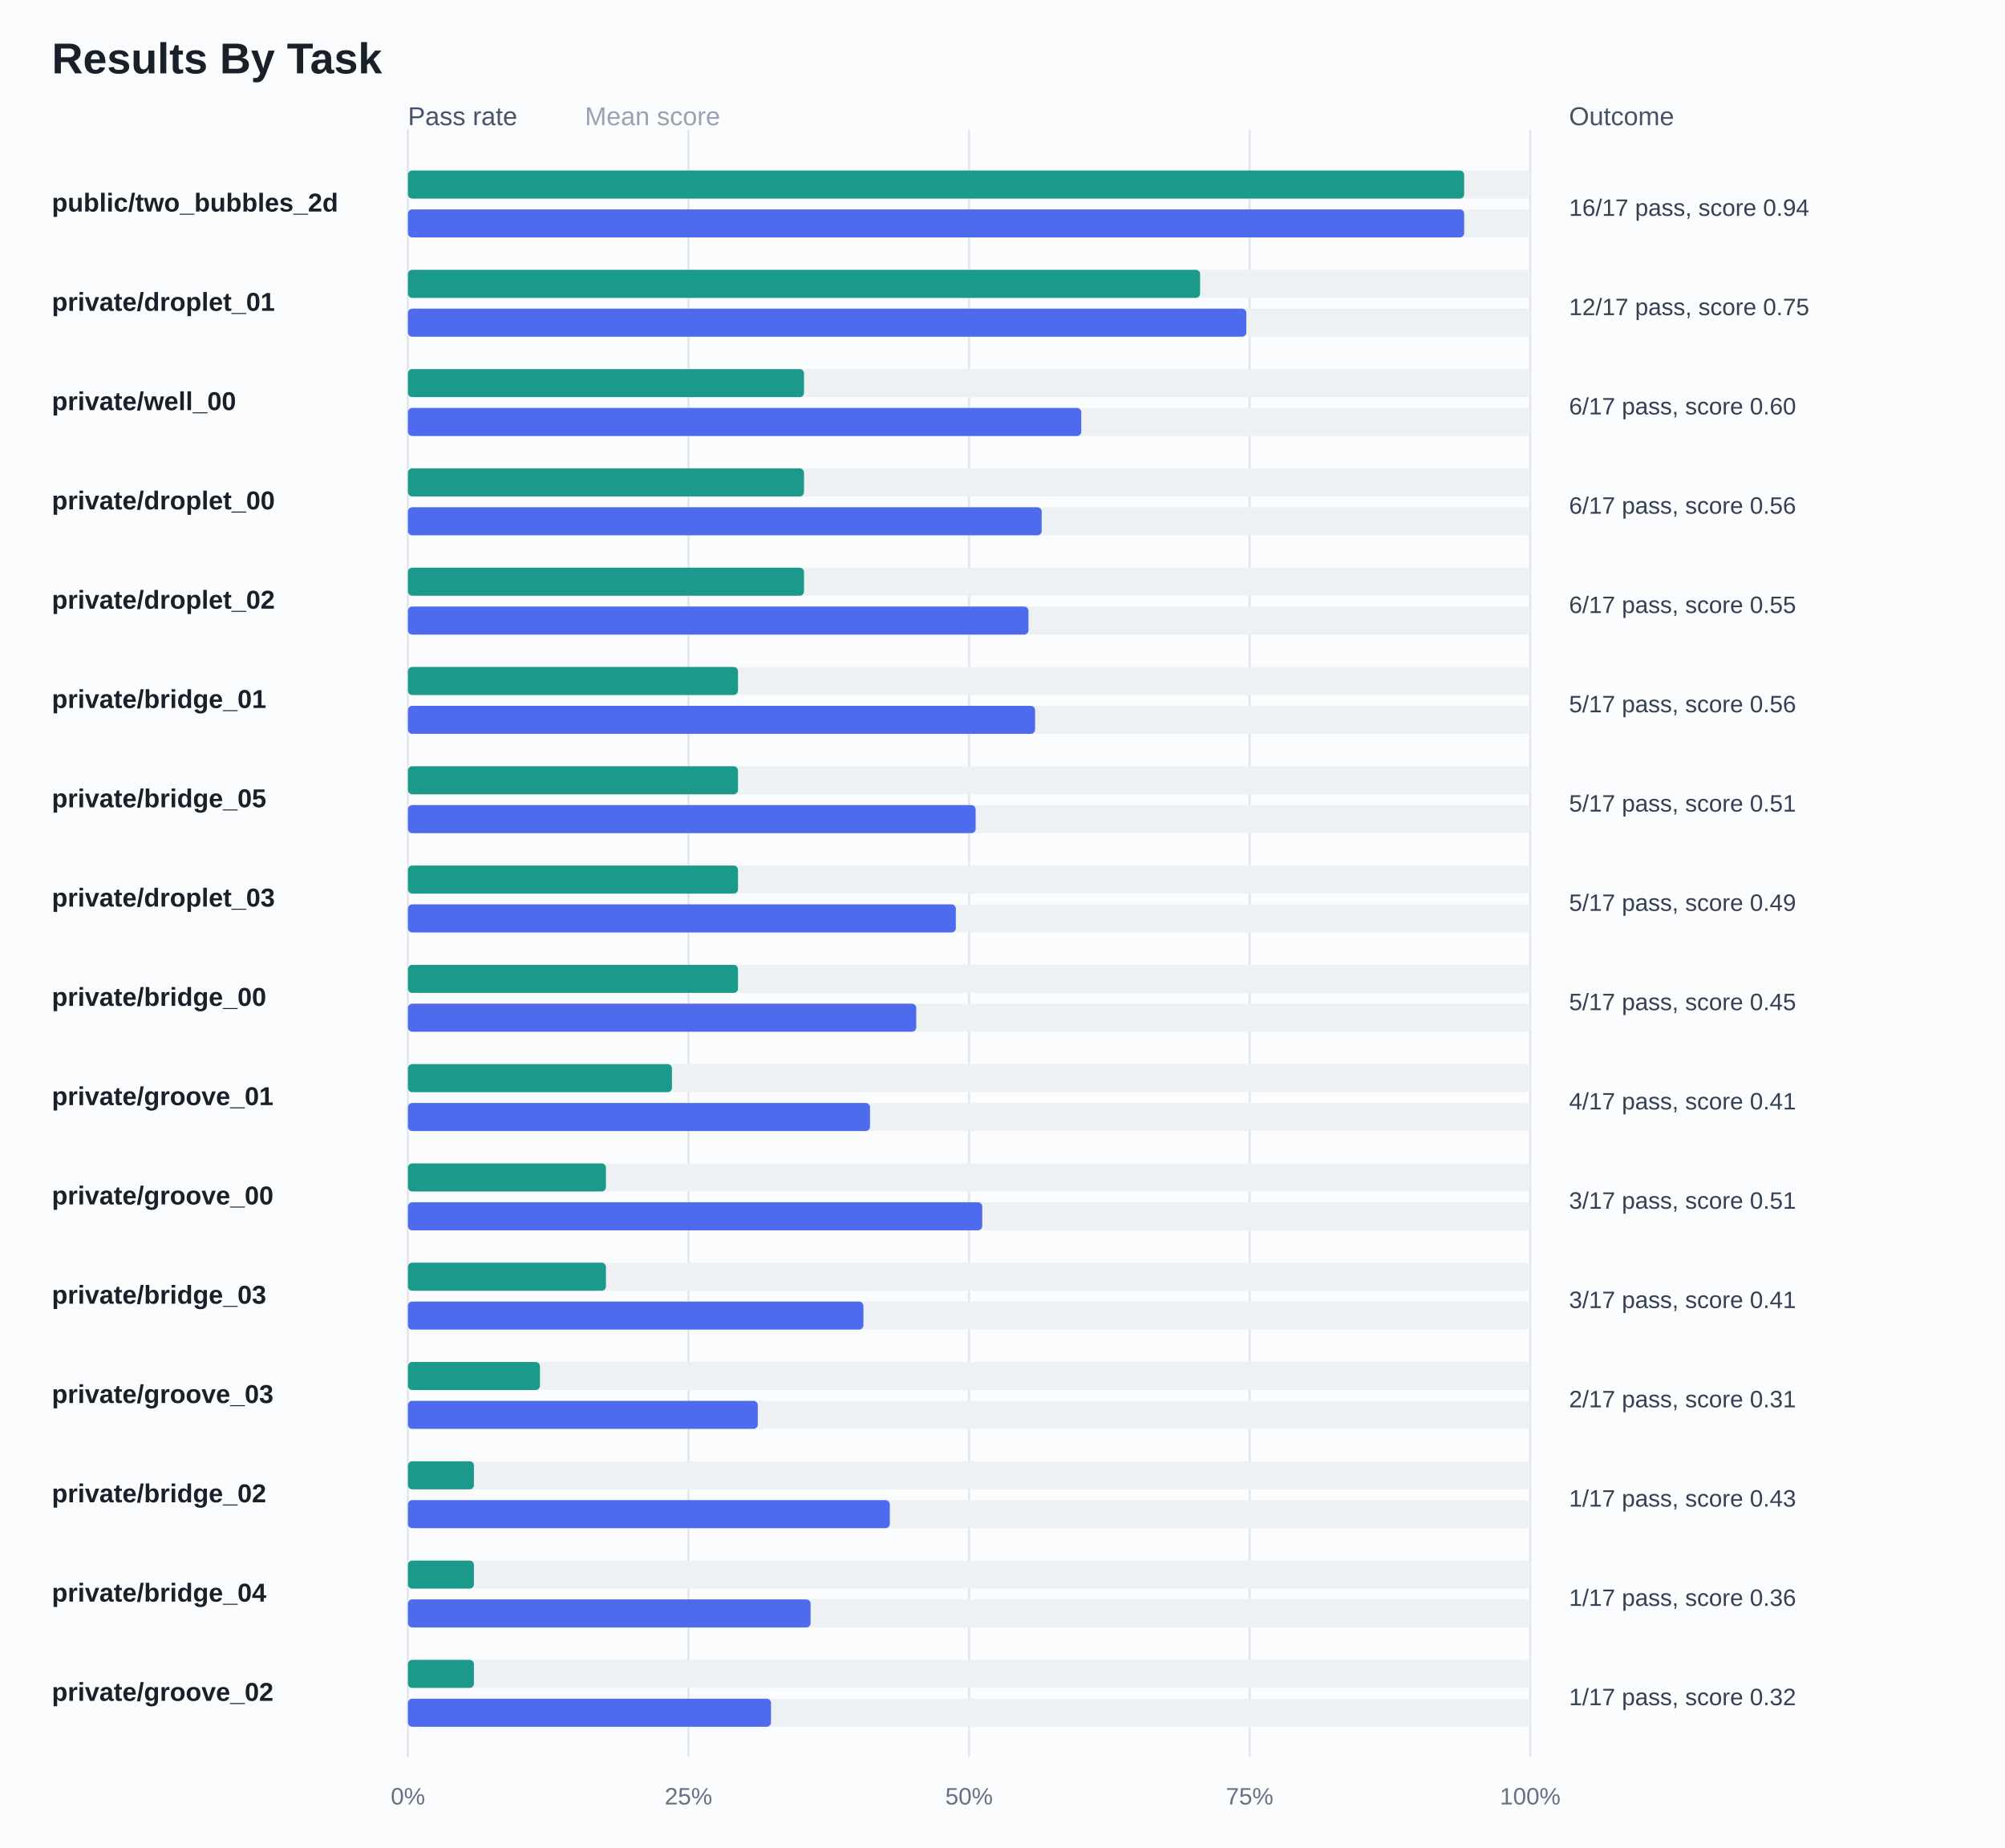
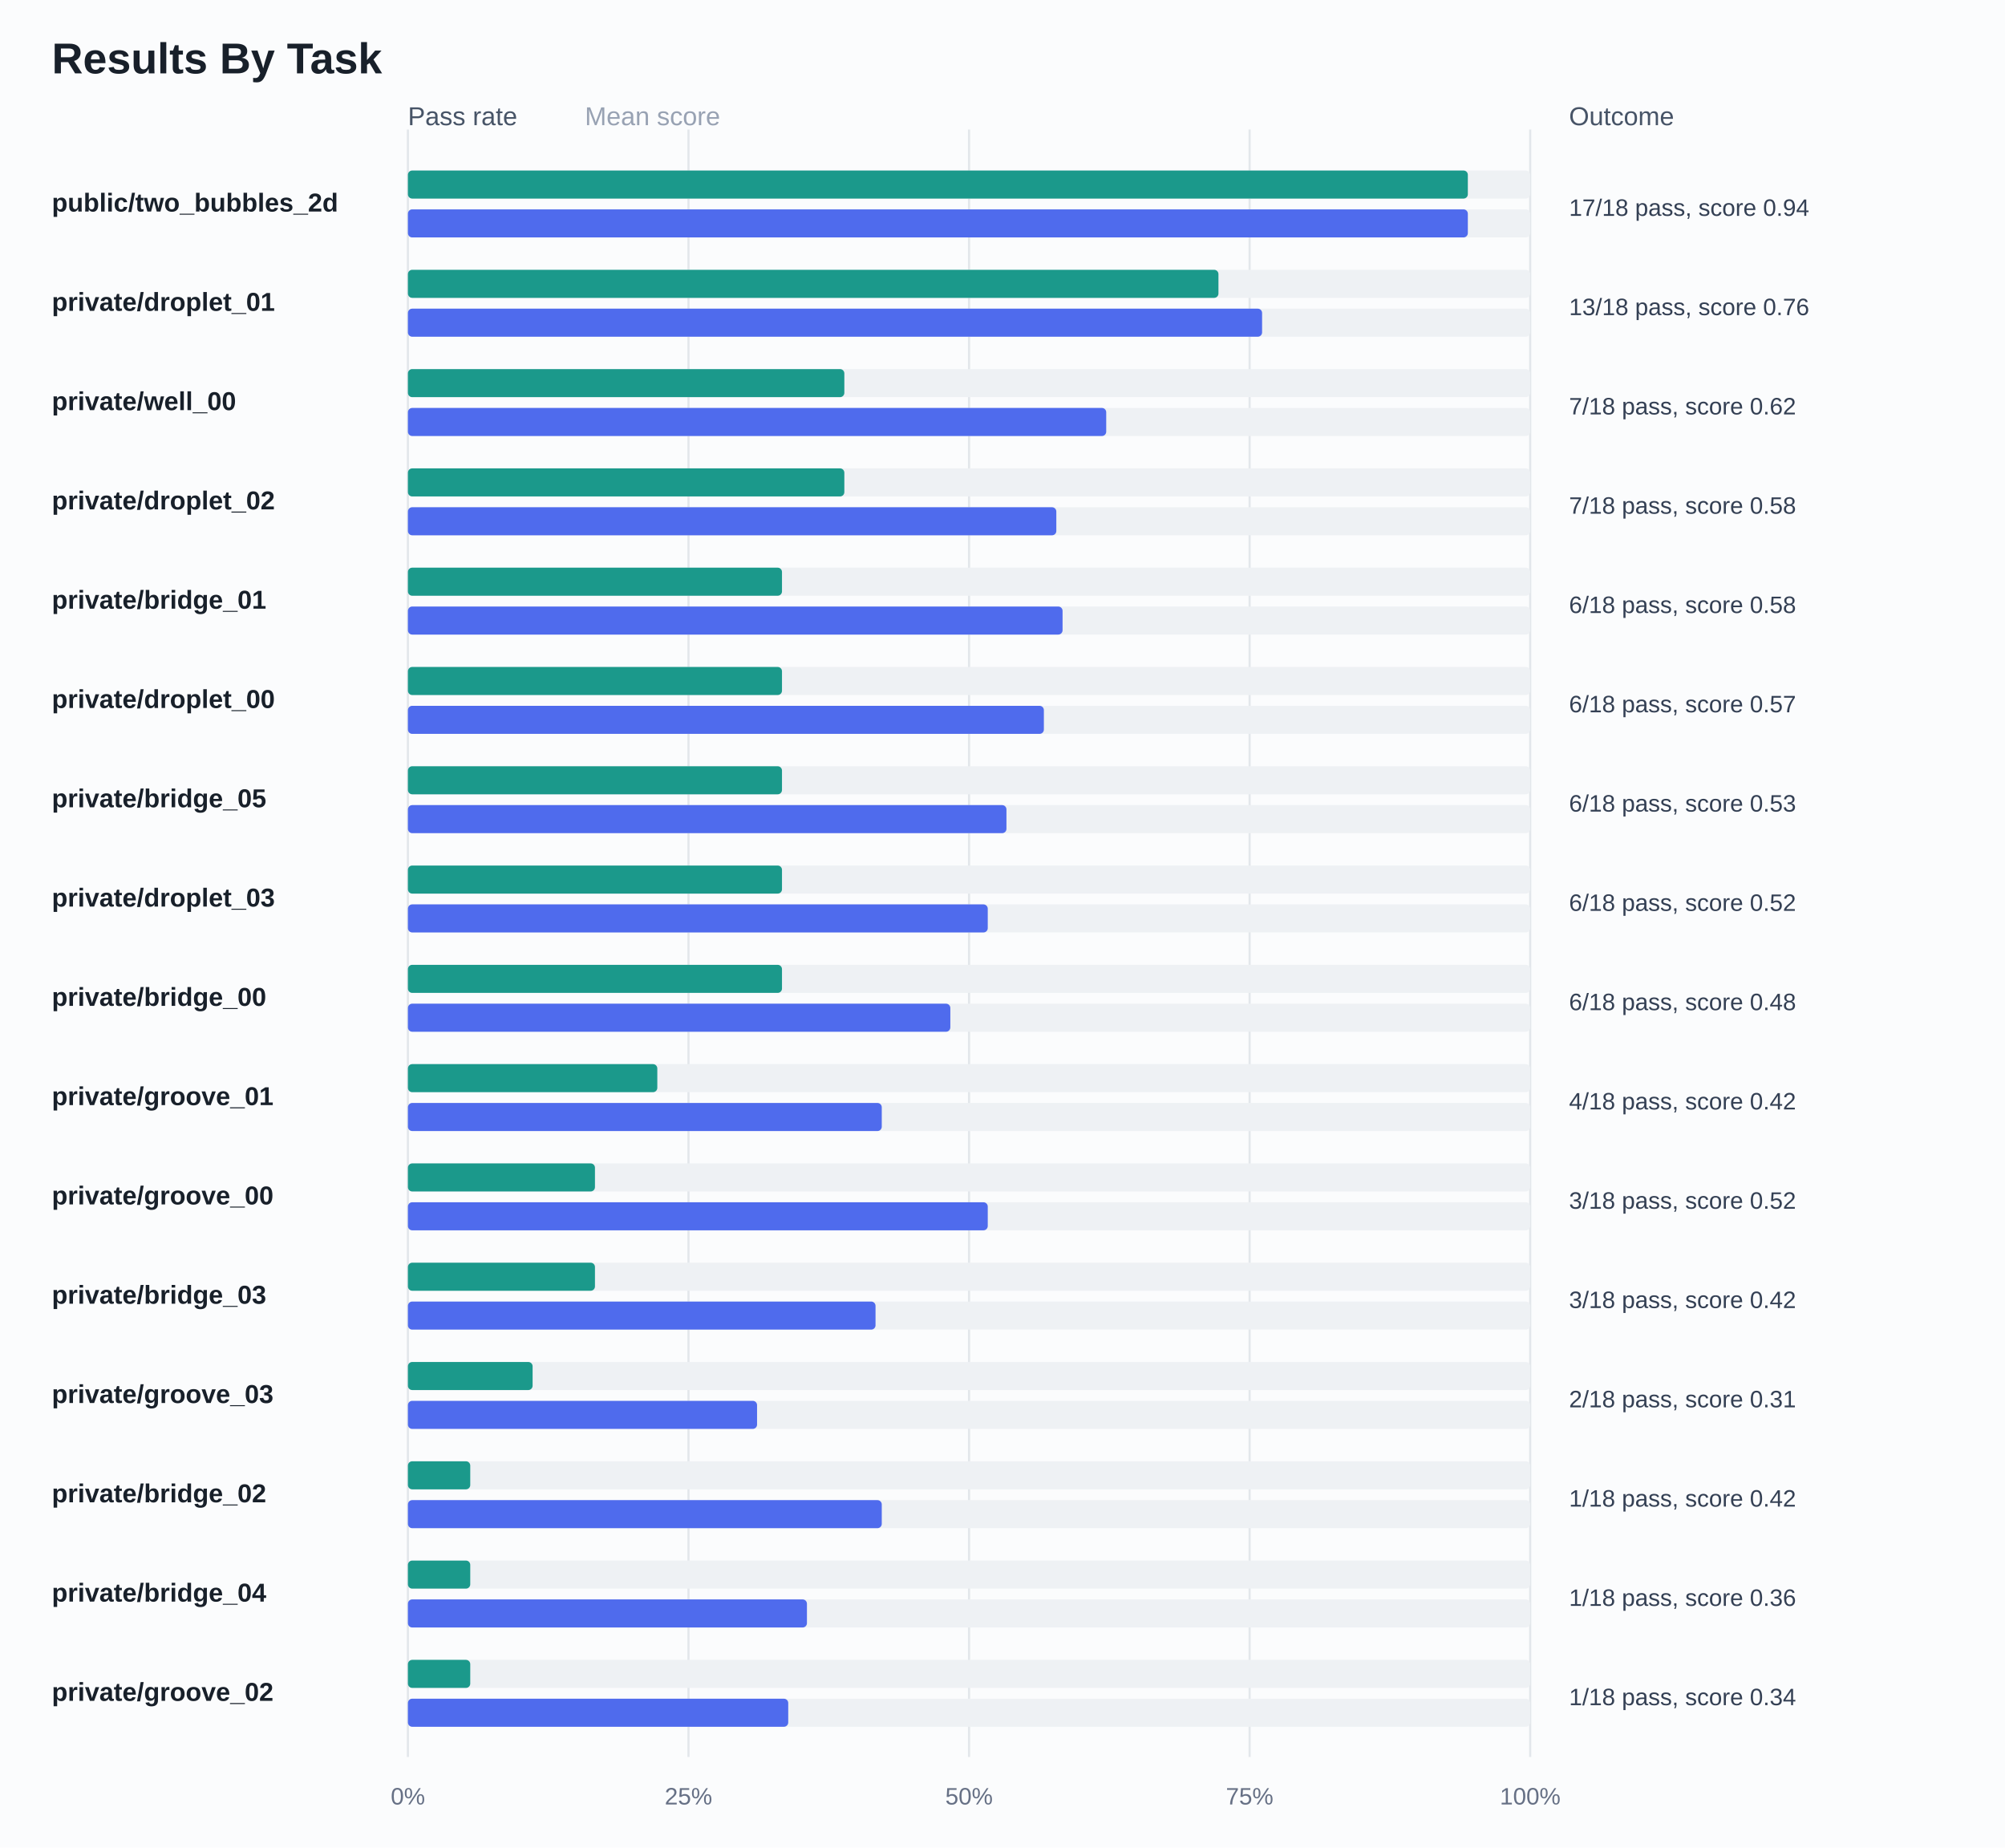
<svg xmlns="http://www.w3.org/2000/svg" width="929" height="856" viewBox="0 0 929 856">
  <rect width="100%" height="100%" fill="#fbfcfd" />
  <style>text{font-family:ui-sans-serif,system-ui,-apple-system,BlinkMacSystemFont,"Segoe UI",Arial,sans-serif;text-rendering:geometricPrecision;font-kerning:normal}.numeric{font-variant-numeric:tabular-nums;font-feature-settings:"tnum" 1,"kern" 1}</style>
  <text x="24.00" y="34.00" font-size="20" font-weight="700" text-anchor="start" fill="#18202a">Results By Task</text>
  <text x="189.00" y="58.00" font-size="12" font-weight="400" text-anchor="start" fill="#475467">Pass rate</text>
  <text x="271.00" y="58.00" font-size="12" font-weight="400" text-anchor="start" fill="#98a2b3">Mean score</text>
  <text x="727.00" y="58.00" font-size="12" font-weight="400" text-anchor="start" fill="#475467">Outcome</text>
  <line x1="189.00" y1="60" x2="189.00" y2="814" stroke="#e3e7eb" />
  <text x="189.00" y="836.00" font-size="11" font-weight="400" text-anchor="middle" fill="#667085">0%</text>
  <line x1="319.00" y1="60" x2="319.00" y2="814" stroke="#e3e7eb" />
  <text x="319.00" y="836.00" font-size="11" font-weight="400" text-anchor="middle" fill="#667085">25%</text>
  <line x1="449.00" y1="60" x2="449.00" y2="814" stroke="#e3e7eb" />
  <text x="449.00" y="836.00" font-size="11" font-weight="400" text-anchor="middle" fill="#667085">50%</text>
  <line x1="579.00" y1="60" x2="579.00" y2="814" stroke="#e3e7eb" />
  <text x="579.00" y="836.00" font-size="11" font-weight="400" text-anchor="middle" fill="#667085">75%</text>
  <line x1="709.00" y1="60" x2="709.00" y2="814" stroke="#e3e7eb" />
  <text x="709.00" y="836.00" font-size="11" font-weight="400" text-anchor="middle" fill="#667085">100%</text>
  <text x="24.00" y="98.00" font-size="12" font-weight="600" text-anchor="start" fill="#18202a">public/two_bubbles_2d</text>
  <rect x="189" y="79" width="520" height="13" rx="2" fill="#eef1f4" />
  <rect x="189" y="97" width="520" height="13" rx="2" fill="#eef1f4" />
-   <rect x="189" y="79" width="489.41" height="13" rx="2" fill="#1b998b" />
-   <rect x="189" y="97" width="489.41" height="13" rx="2" fill="#4f6bed" />
-   <text class="numeric" x="727.00" y="100.00" font-size="11" font-weight="400" text-anchor="start" fill="#344054">16/17 pass, score 0.94</text>
+   <rect x="189" y="79" width="491.11" height="13" rx="2" fill="#1b998b" />
+   <rect x="189" y="97" width="491.11" height="13" rx="2" fill="#4f6bed" />
+   <text class="numeric" x="727.00" y="100.00" font-size="11" font-weight="400" text-anchor="start" fill="#344054">17/18 pass, score 0.94</text>
  <text x="24.00" y="144.00" font-size="12" font-weight="600" text-anchor="start" fill="#18202a">private/droplet_01</text>
  <rect x="189" y="125" width="520" height="13" rx="2" fill="#eef1f4" />
  <rect x="189" y="143" width="520" height="13" rx="2" fill="#eef1f4" />
-   <rect x="189" y="125" width="367.06" height="13" rx="2" fill="#1b998b" />
-   <rect x="189" y="143" width="388.47" height="13" rx="2" fill="#4f6bed" />
-   <text class="numeric" x="727.00" y="146.00" font-size="11" font-weight="400" text-anchor="start" fill="#344054">12/17 pass, score 0.75</text>
+   <rect x="189" y="125" width="375.56" height="13" rx="2" fill="#1b998b" />
+   <rect x="189" y="143" width="395.78" height="13" rx="2" fill="#4f6bed" />
+   <text class="numeric" x="727.00" y="146.00" font-size="11" font-weight="400" text-anchor="start" fill="#344054">13/18 pass, score 0.76</text>
  <text x="24.00" y="190.00" font-size="12" font-weight="600" text-anchor="start" fill="#18202a">private/well_00</text>
  <rect x="189" y="171" width="520" height="13" rx="2" fill="#eef1f4" />
  <rect x="189" y="189" width="520" height="13" rx="2" fill="#eef1f4" />
-   <rect x="189" y="171" width="183.53" height="13" rx="2" fill="#1b998b" />
-   <rect x="189" y="189" width="312.00" height="13" rx="2" fill="#4f6bed" />
-   <text class="numeric" x="727.00" y="192.00" font-size="11" font-weight="400" text-anchor="start" fill="#344054">6/17 pass, score 0.60</text>
-   <text x="24.00" y="236.00" font-size="12" font-weight="600" text-anchor="start" fill="#18202a">private/droplet_00</text>
+   <rect x="189" y="171" width="202.22" height="13" rx="2" fill="#1b998b" />
+   <rect x="189" y="189" width="323.56" height="13" rx="2" fill="#4f6bed" />
+   <text class="numeric" x="727.00" y="192.00" font-size="11" font-weight="400" text-anchor="start" fill="#344054">7/18 pass, score 0.62</text>
+   <text x="24.00" y="236.00" font-size="12" font-weight="600" text-anchor="start" fill="#18202a">private/droplet_02</text>
  <rect x="189" y="217" width="520" height="13" rx="2" fill="#eef1f4" />
  <rect x="189" y="235" width="520" height="13" rx="2" fill="#eef1f4" />
-   <rect x="189" y="217" width="183.53" height="13" rx="2" fill="#1b998b" />
-   <rect x="189" y="235" width="293.65" height="13" rx="2" fill="#4f6bed" />
-   <text class="numeric" x="727.00" y="238.00" font-size="11" font-weight="400" text-anchor="start" fill="#344054">6/17 pass, score 0.56</text>
-   <text x="24.00" y="282.00" font-size="12" font-weight="600" text-anchor="start" fill="#18202a">private/droplet_02</text>
+   <rect x="189" y="217" width="202.22" height="13" rx="2" fill="#1b998b" />
+   <rect x="189" y="235" width="300.44" height="13" rx="2" fill="#4f6bed" />
+   <text class="numeric" x="727.00" y="238.00" font-size="11" font-weight="400" text-anchor="start" fill="#344054">7/18 pass, score 0.58</text>
+   <text x="24.00" y="282.00" font-size="12" font-weight="600" text-anchor="start" fill="#18202a">private/bridge_01</text>
  <rect x="189" y="263" width="520" height="13" rx="2" fill="#eef1f4" />
  <rect x="189" y="281" width="520" height="13" rx="2" fill="#eef1f4" />
-   <rect x="189" y="263" width="183.53" height="13" rx="2" fill="#1b998b" />
-   <rect x="189" y="281" width="287.53" height="13" rx="2" fill="#4f6bed" />
-   <text class="numeric" x="727.00" y="284.00" font-size="11" font-weight="400" text-anchor="start" fill="#344054">6/17 pass, score 0.55</text>
-   <text x="24.00" y="328.00" font-size="12" font-weight="600" text-anchor="start" fill="#18202a">private/bridge_01</text>
+   <rect x="189" y="263" width="173.33" height="13" rx="2" fill="#1b998b" />
+   <rect x="189" y="281" width="303.33" height="13" rx="2" fill="#4f6bed" />
+   <text class="numeric" x="727.00" y="284.00" font-size="11" font-weight="400" text-anchor="start" fill="#344054">6/18 pass, score 0.58</text>
+   <text x="24.00" y="328.00" font-size="12" font-weight="600" text-anchor="start" fill="#18202a">private/droplet_00</text>
  <rect x="189" y="309" width="520" height="13" rx="2" fill="#eef1f4" />
  <rect x="189" y="327" width="520" height="13" rx="2" fill="#eef1f4" />
-   <rect x="189" y="309" width="152.94" height="13" rx="2" fill="#1b998b" />
-   <rect x="189" y="327" width="290.59" height="13" rx="2" fill="#4f6bed" />
-   <text class="numeric" x="727.00" y="330.00" font-size="11" font-weight="400" text-anchor="start" fill="#344054">5/17 pass, score 0.56</text>
+   <rect x="189" y="309" width="173.33" height="13" rx="2" fill="#1b998b" />
+   <rect x="189" y="327" width="294.67" height="13" rx="2" fill="#4f6bed" />
+   <text class="numeric" x="727.00" y="330.00" font-size="11" font-weight="400" text-anchor="start" fill="#344054">6/18 pass, score 0.57</text>
  <text x="24.00" y="374.00" font-size="12" font-weight="600" text-anchor="start" fill="#18202a">private/bridge_05</text>
  <rect x="189" y="355" width="520" height="13" rx="2" fill="#eef1f4" />
  <rect x="189" y="373" width="520" height="13" rx="2" fill="#eef1f4" />
-   <rect x="189" y="355" width="152.94" height="13" rx="2" fill="#1b998b" />
-   <rect x="189" y="373" width="263.06" height="13" rx="2" fill="#4f6bed" />
-   <text class="numeric" x="727.00" y="376.00" font-size="11" font-weight="400" text-anchor="start" fill="#344054">5/17 pass, score 0.51</text>
+   <rect x="189" y="355" width="173.33" height="13" rx="2" fill="#1b998b" />
+   <rect x="189" y="373" width="277.33" height="13" rx="2" fill="#4f6bed" />
+   <text class="numeric" x="727.00" y="376.00" font-size="11" font-weight="400" text-anchor="start" fill="#344054">6/18 pass, score 0.53</text>
  <text x="24.00" y="420.00" font-size="12" font-weight="600" text-anchor="start" fill="#18202a">private/droplet_03</text>
  <rect x="189" y="401" width="520" height="13" rx="2" fill="#eef1f4" />
  <rect x="189" y="419" width="520" height="13" rx="2" fill="#eef1f4" />
-   <rect x="189" y="401" width="152.94" height="13" rx="2" fill="#1b998b" />
-   <rect x="189" y="419" width="253.88" height="13" rx="2" fill="#4f6bed" />
-   <text class="numeric" x="727.00" y="422.00" font-size="11" font-weight="400" text-anchor="start" fill="#344054">5/17 pass, score 0.49</text>
+   <rect x="189" y="401" width="173.33" height="13" rx="2" fill="#1b998b" />
+   <rect x="189" y="419" width="268.67" height="13" rx="2" fill="#4f6bed" />
+   <text class="numeric" x="727.00" y="422.00" font-size="11" font-weight="400" text-anchor="start" fill="#344054">6/18 pass, score 0.52</text>
  <text x="24.00" y="466.00" font-size="12" font-weight="600" text-anchor="start" fill="#18202a">private/bridge_00</text>
  <rect x="189" y="447" width="520" height="13" rx="2" fill="#eef1f4" />
  <rect x="189" y="465" width="520" height="13" rx="2" fill="#eef1f4" />
-   <rect x="189" y="447" width="152.94" height="13" rx="2" fill="#1b998b" />
-   <rect x="189" y="465" width="235.53" height="13" rx="2" fill="#4f6bed" />
-   <text class="numeric" x="727.00" y="468.00" font-size="11" font-weight="400" text-anchor="start" fill="#344054">5/17 pass, score 0.45</text>
+   <rect x="189" y="447" width="173.33" height="13" rx="2" fill="#1b998b" />
+   <rect x="189" y="465" width="251.33" height="13" rx="2" fill="#4f6bed" />
+   <text class="numeric" x="727.00" y="468.00" font-size="11" font-weight="400" text-anchor="start" fill="#344054">6/18 pass, score 0.48</text>
  <text x="24.00" y="512.00" font-size="12" font-weight="600" text-anchor="start" fill="#18202a">private/groove_01</text>
  <rect x="189" y="493" width="520" height="13" rx="2" fill="#eef1f4" />
  <rect x="189" y="511" width="520" height="13" rx="2" fill="#eef1f4" />
-   <rect x="189" y="493" width="122.35" height="13" rx="2" fill="#1b998b" />
-   <rect x="189" y="511" width="214.12" height="13" rx="2" fill="#4f6bed" />
-   <text class="numeric" x="727.00" y="514.00" font-size="11" font-weight="400" text-anchor="start" fill="#344054">4/17 pass, score 0.41</text>
+   <rect x="189" y="493" width="115.56" height="13" rx="2" fill="#1b998b" />
+   <rect x="189" y="511" width="219.56" height="13" rx="2" fill="#4f6bed" />
+   <text class="numeric" x="727.00" y="514.00" font-size="11" font-weight="400" text-anchor="start" fill="#344054">4/18 pass, score 0.42</text>
  <text x="24.00" y="558.00" font-size="12" font-weight="600" text-anchor="start" fill="#18202a">private/groove_00</text>
  <rect x="189" y="539" width="520" height="13" rx="2" fill="#eef1f4" />
  <rect x="189" y="557" width="520" height="13" rx="2" fill="#eef1f4" />
-   <rect x="189" y="539" width="91.76" height="13" rx="2" fill="#1b998b" />
-   <rect x="189" y="557" width="266.12" height="13" rx="2" fill="#4f6bed" />
-   <text class="numeric" x="727.00" y="560.00" font-size="11" font-weight="400" text-anchor="start" fill="#344054">3/17 pass, score 0.51</text>
+   <rect x="189" y="539" width="86.67" height="13" rx="2" fill="#1b998b" />
+   <rect x="189" y="557" width="268.67" height="13" rx="2" fill="#4f6bed" />
+   <text class="numeric" x="727.00" y="560.00" font-size="11" font-weight="400" text-anchor="start" fill="#344054">3/18 pass, score 0.52</text>
  <text x="24.00" y="604.00" font-size="12" font-weight="600" text-anchor="start" fill="#18202a">private/bridge_03</text>
  <rect x="189" y="585" width="520" height="13" rx="2" fill="#eef1f4" />
  <rect x="189" y="603" width="520" height="13" rx="2" fill="#eef1f4" />
-   <rect x="189" y="585" width="91.76" height="13" rx="2" fill="#1b998b" />
-   <rect x="189" y="603" width="211.06" height="13" rx="2" fill="#4f6bed" />
-   <text class="numeric" x="727.00" y="606.00" font-size="11" font-weight="400" text-anchor="start" fill="#344054">3/17 pass, score 0.41</text>
+   <rect x="189" y="585" width="86.67" height="13" rx="2" fill="#1b998b" />
+   <rect x="189" y="603" width="216.67" height="13" rx="2" fill="#4f6bed" />
+   <text class="numeric" x="727.00" y="606.00" font-size="11" font-weight="400" text-anchor="start" fill="#344054">3/18 pass, score 0.42</text>
  <text x="24.00" y="650.00" font-size="12" font-weight="600" text-anchor="start" fill="#18202a">private/groove_03</text>
  <rect x="189" y="631" width="520" height="13" rx="2" fill="#eef1f4" />
  <rect x="189" y="649" width="520" height="13" rx="2" fill="#eef1f4" />
-   <rect x="189" y="631" width="61.18" height="13" rx="2" fill="#1b998b" />
-   <rect x="189" y="649" width="162.12" height="13" rx="2" fill="#4f6bed" />
-   <text class="numeric" x="727.00" y="652.00" font-size="11" font-weight="400" text-anchor="start" fill="#344054">2/17 pass, score 0.31</text>
+   <rect x="189" y="631" width="57.78" height="13" rx="2" fill="#1b998b" />
+   <rect x="189" y="649" width="161.78" height="13" rx="2" fill="#4f6bed" />
+   <text class="numeric" x="727.00" y="652.00" font-size="11" font-weight="400" text-anchor="start" fill="#344054">2/18 pass, score 0.31</text>
  <text x="24.00" y="696.00" font-size="12" font-weight="600" text-anchor="start" fill="#18202a">private/bridge_02</text>
  <rect x="189" y="677" width="520" height="13" rx="2" fill="#eef1f4" />
  <rect x="189" y="695" width="520" height="13" rx="2" fill="#eef1f4" />
-   <rect x="189" y="677" width="30.59" height="13" rx="2" fill="#1b998b" />
-   <rect x="189" y="695" width="223.29" height="13" rx="2" fill="#4f6bed" />
-   <text class="numeric" x="727.00" y="698.00" font-size="11" font-weight="400" text-anchor="start" fill="#344054">1/17 pass, score 0.43</text>
+   <rect x="189" y="677" width="28.89" height="13" rx="2" fill="#1b998b" />
+   <rect x="189" y="695" width="219.56" height="13" rx="2" fill="#4f6bed" />
+   <text class="numeric" x="727.00" y="698.00" font-size="11" font-weight="400" text-anchor="start" fill="#344054">1/18 pass, score 0.42</text>
  <text x="24.00" y="742.00" font-size="12" font-weight="600" text-anchor="start" fill="#18202a">private/bridge_04</text>
  <rect x="189" y="723" width="520" height="13" rx="2" fill="#eef1f4" />
  <rect x="189" y="741" width="520" height="13" rx="2" fill="#eef1f4" />
-   <rect x="189" y="723" width="30.59" height="13" rx="2" fill="#1b998b" />
-   <rect x="189" y="741" width="186.59" height="13" rx="2" fill="#4f6bed" />
-   <text class="numeric" x="727.00" y="744.00" font-size="11" font-weight="400" text-anchor="start" fill="#344054">1/17 pass, score 0.36</text>
+   <rect x="189" y="723" width="28.89" height="13" rx="2" fill="#1b998b" />
+   <rect x="189" y="741" width="184.89" height="13" rx="2" fill="#4f6bed" />
+   <text class="numeric" x="727.00" y="744.00" font-size="11" font-weight="400" text-anchor="start" fill="#344054">1/18 pass, score 0.36</text>
  <text x="24.00" y="788.00" font-size="12" font-weight="600" text-anchor="start" fill="#18202a">private/groove_02</text>
  <rect x="189" y="769" width="520" height="13" rx="2" fill="#eef1f4" />
  <rect x="189" y="787" width="520" height="13" rx="2" fill="#eef1f4" />
-   <rect x="189" y="769" width="30.59" height="13" rx="2" fill="#1b998b" />
-   <rect x="189" y="787" width="168.24" height="13" rx="2" fill="#4f6bed" />
-   <text class="numeric" x="727.00" y="790.00" font-size="11" font-weight="400" text-anchor="start" fill="#344054">1/17 pass, score 0.32</text>
+   <rect x="189" y="769" width="28.89" height="13" rx="2" fill="#1b998b" />
+   <rect x="189" y="787" width="176.22" height="13" rx="2" fill="#4f6bed" />
+   <text class="numeric" x="727.00" y="790.00" font-size="11" font-weight="400" text-anchor="start" fill="#344054">1/18 pass, score 0.34</text>
</svg>
